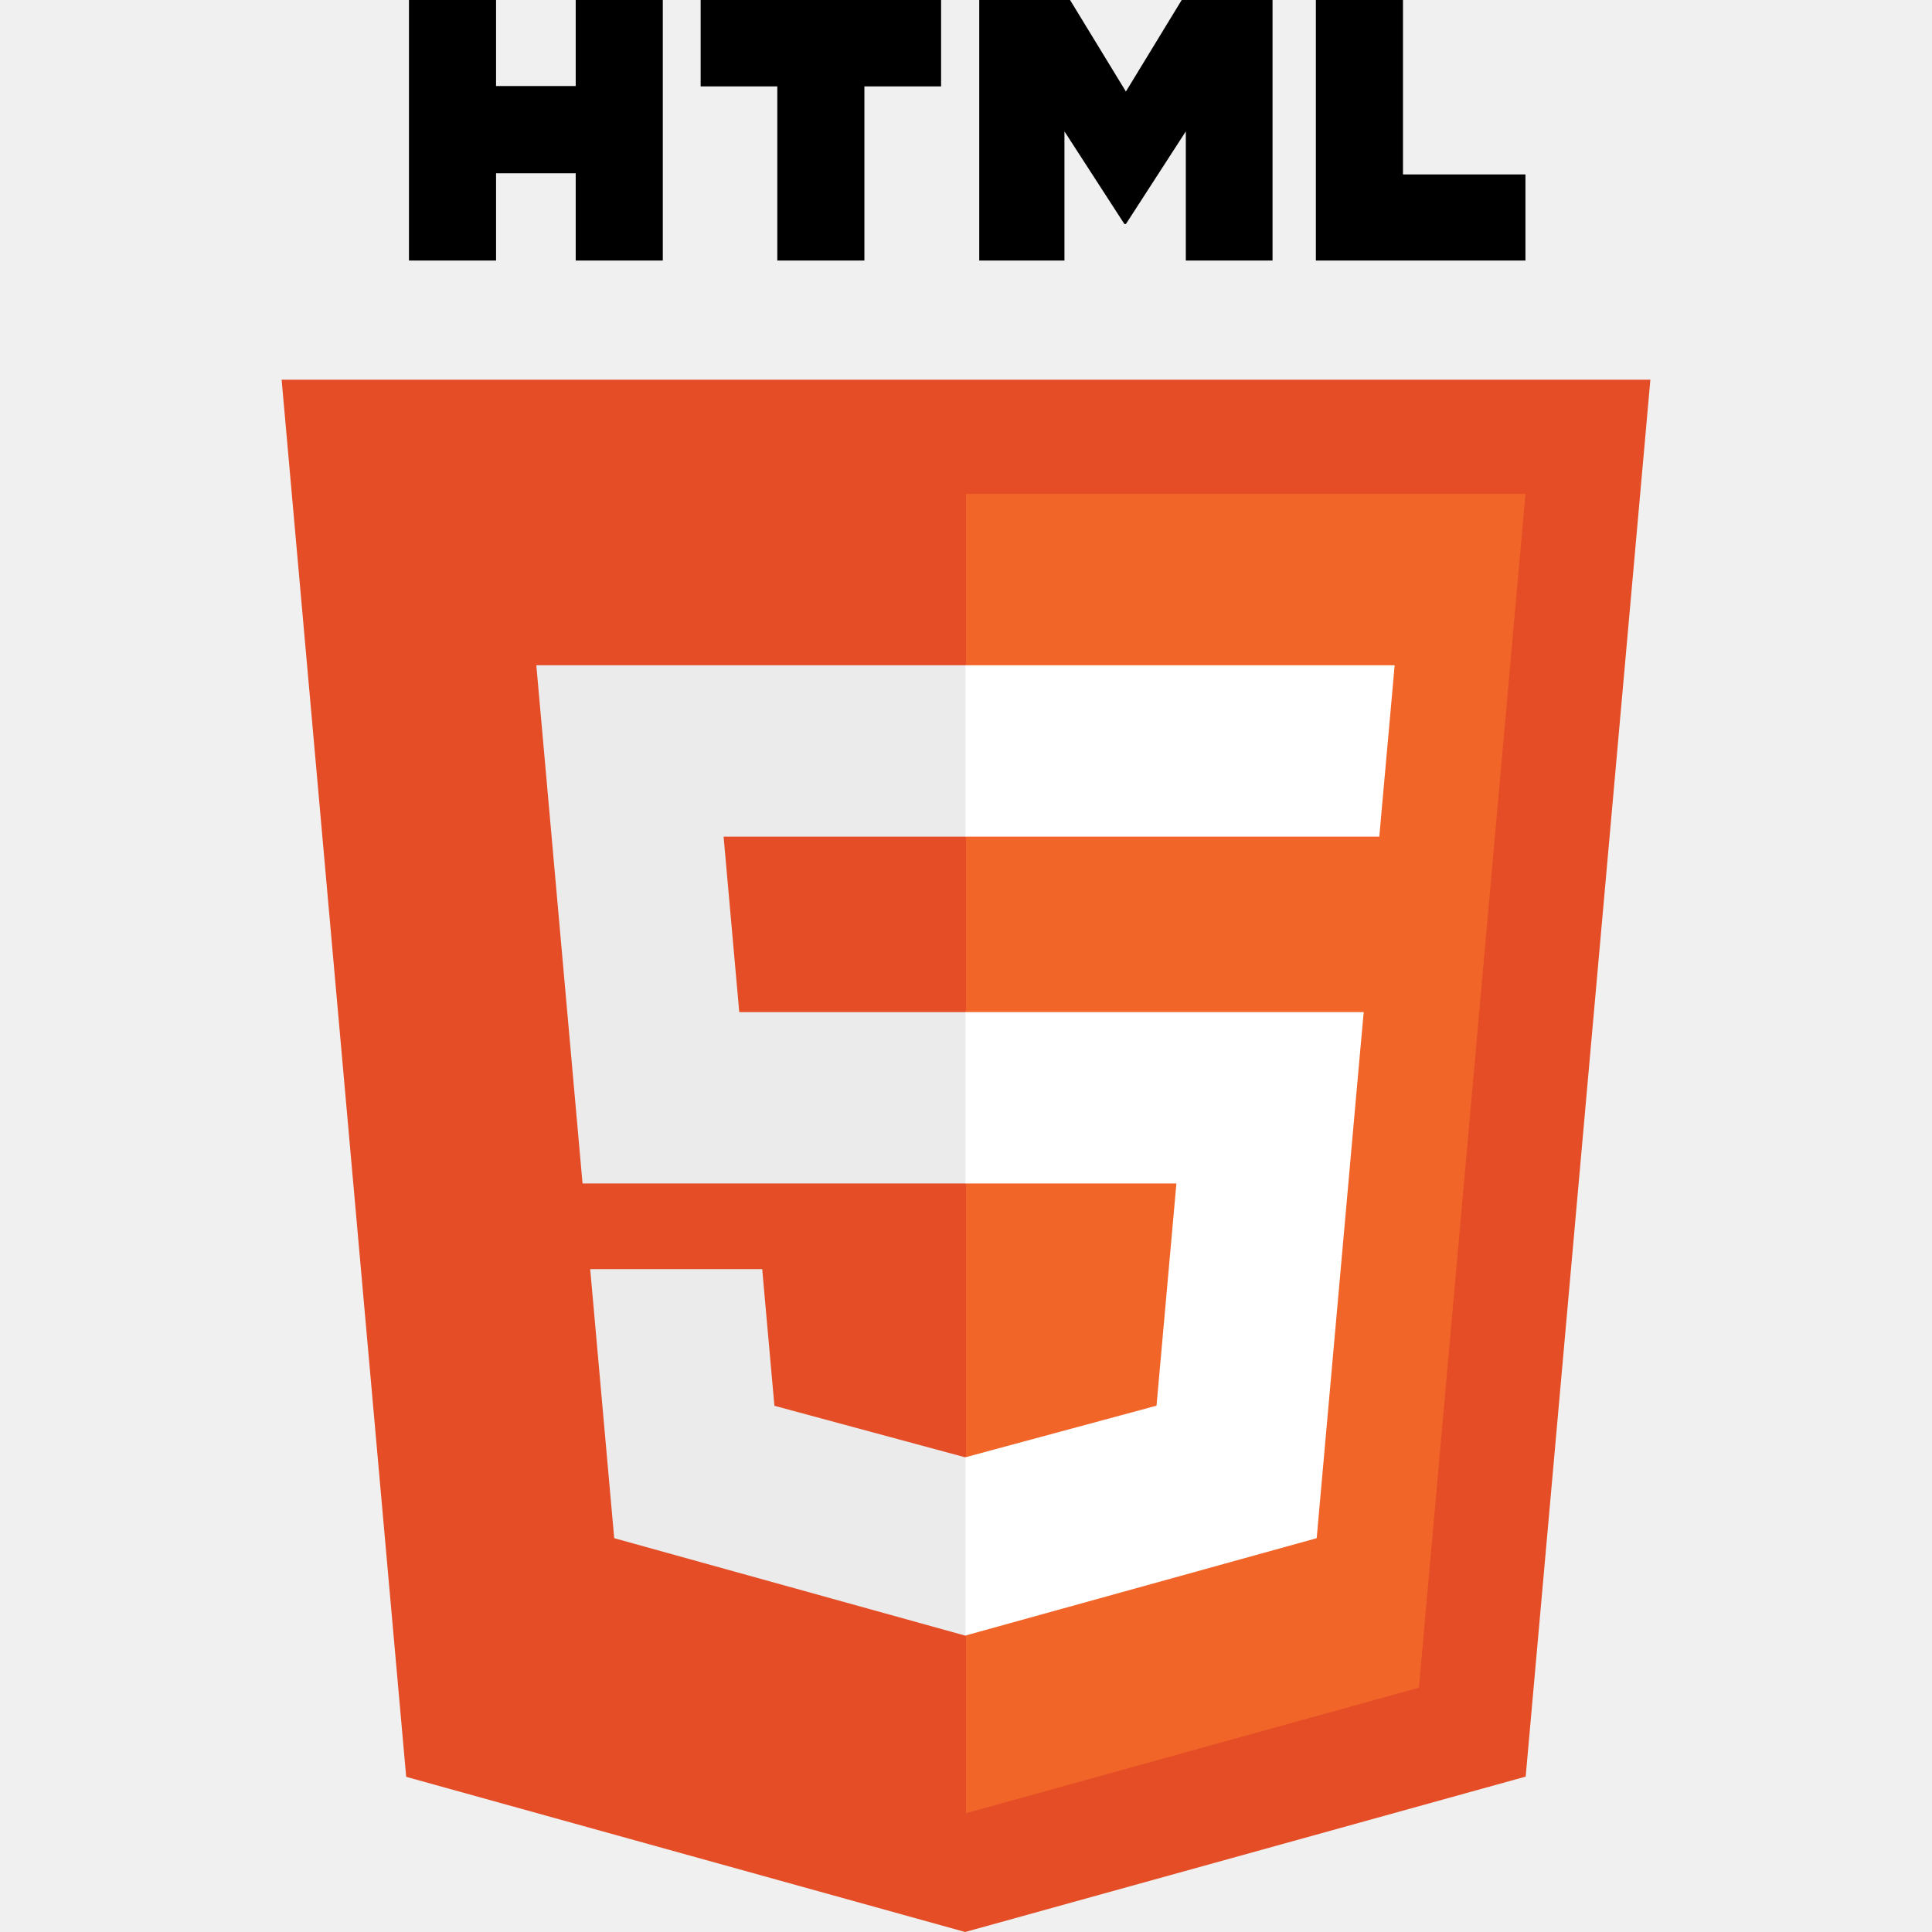
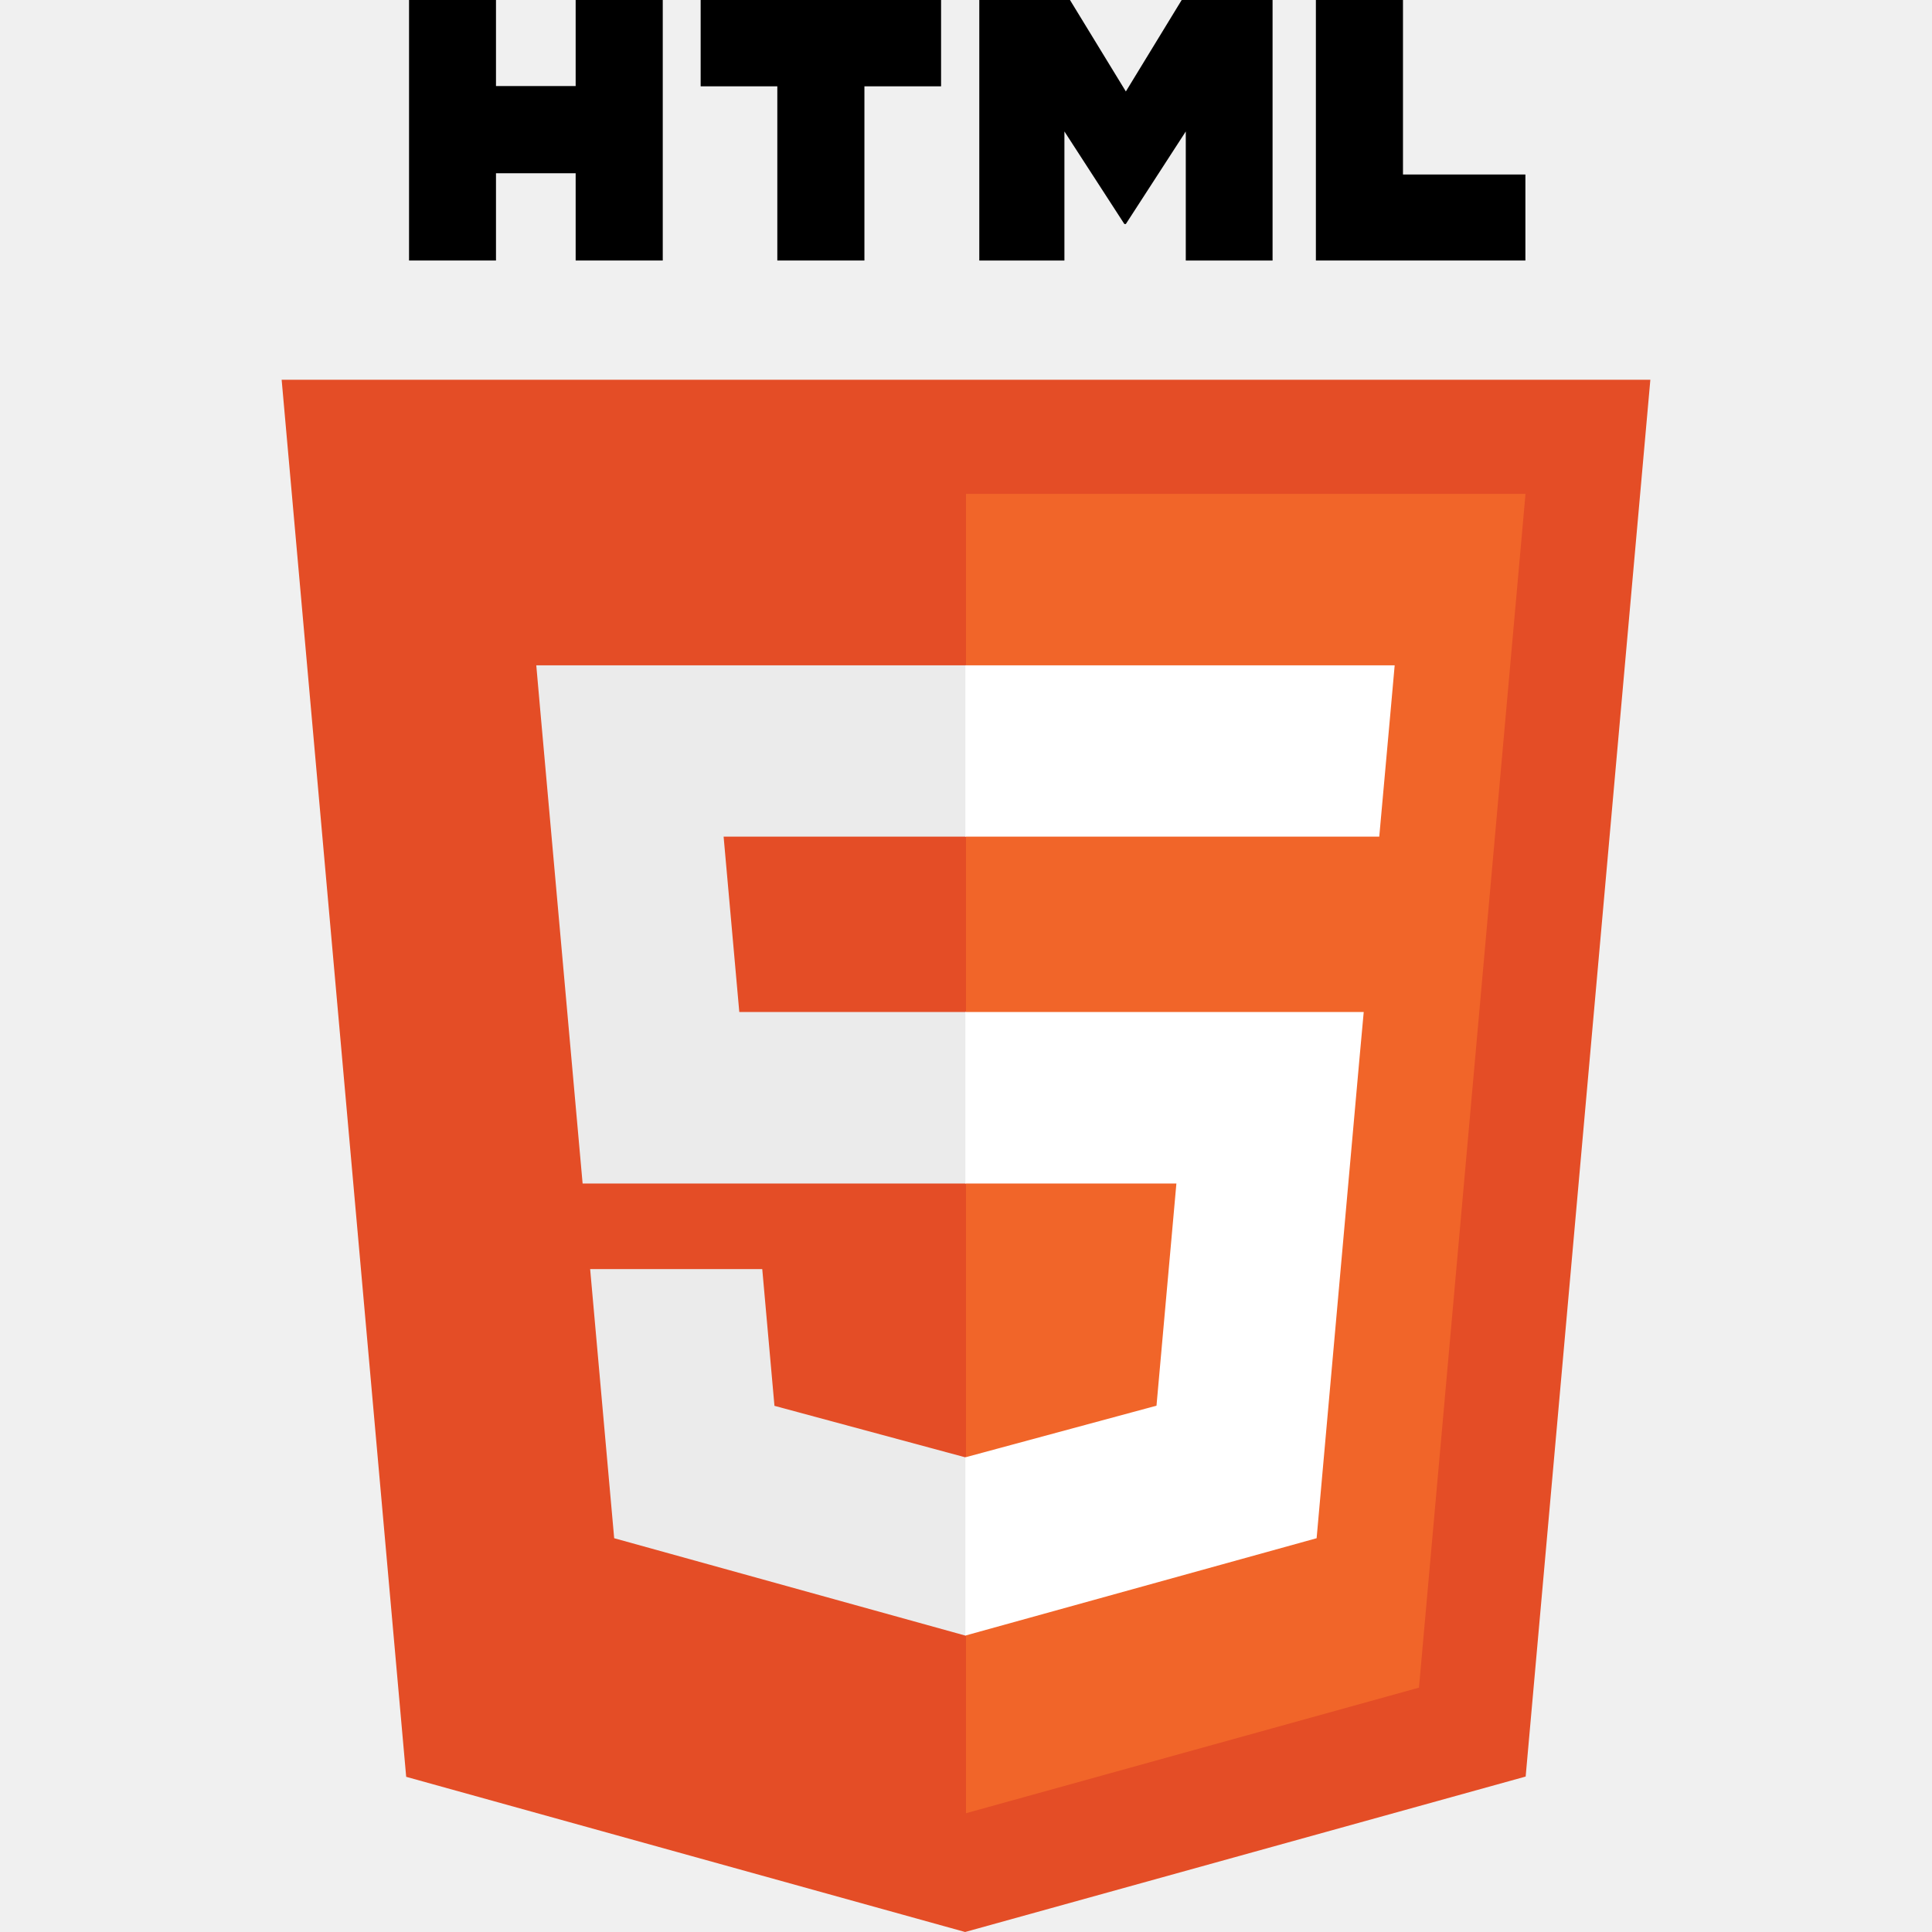
- <svg xmlns="http://www.w3.org/2000/svg" viewBox="0 0 512 512">
-   <polygon fill="#E44D26" points="107.644,470.877 74.633,100.62 437.367,100.62 404.321,470.819 255.778,512    " />
-   <polygon fill="#F16529" points="256,480.523 376.03,447.246 404.27,130.894 256,130.894    " />
-   <polygon fill="#EBEBEB" points="256,268.217 195.91,268.217 191.76,221.716 256,221.716 256,176.305 255.843,176.305 142.132,176.305 143.219,188.488 154.38,313.627 256,313.627" />
-   <polygon fill="#EBEBEB" points="256,386.153 255.801,386.206 205.227,372.55 201.994,336.333 177.419,336.333 156.409,336.333 162.771,407.634 255.791,433.457 256,433.399" />
-   <path d="M108.382,0h23.077v22.8h21.11V0h23.078v69.044H152.57v-23.12h-21.11v23.12h-23.077V0z" />
-   <path d="M205.994,22.896h-20.316V0h63.72v22.896h-20.325v46.148h-23.078V22.896z" />
-   <path d="M259.511,0h24.063l14.802,24.26L313.163,0h24.072v69.044h-22.982V34.822l-15.877,24.549h-0.397l-15.888-24.549v34.222h-22.58V0z" />
-   <path d="M348.72,0h23.084v46.222h32.453v22.822H348.72V0z" />
-   <polygon fill="#FFFFFF" points="255.843,268.217 255.843,313.627 311.761,313.627 306.49,372.521 255.843,386.191 255.843,433.435 348.937,407.634 349.62,399.962 360.291,280.411 361.399,268.217 349.162,268.217" />
-   <polygon fill="#FFFFFF" points="255.843,176.305 255.843,204.509 255.843,221.605 255.843,221.716 365.385,221.716 365.385,221.716 365.531,221.716 366.442,211.509 368.511,188.488 369.597,176.305" />
+ <svg xmlns="http://www.w3.org/2000/svg" width="50pt" height="50pt" viewBox="0 0 50 50" version="1.1">
+   <g id="surface1">
+     <path style=" stroke:none;fill-rule:nonzero;fill:rgb(89.412%,30.196%,14.902%);fill-opacity:1;" d="M 10.512 45.984 L 7.289 9.828 L 42.711 9.828 L 39.484 45.977 L 24.977 50 Z M 10.512 45.984 " />
+     <path style=" stroke:none;fill-rule:nonzero;fill:rgb(94.51%,39.608%,16.078%);fill-opacity:1;" d="M 25 46.926 L 36.723 43.676 L 39.48 12.781 L 25 12.781 Z M 25 46.926 " />
+     <path style=" stroke:none;fill-rule:nonzero;fill:rgb(92.157%,92.157%,92.157%);fill-opacity:1;" d="M 25 26.191 L 19.133 26.191 L 18.727 21.652 L 25 21.652 L 25 17.219 L 13.879 17.219 L 13.984 18.406 L 15.078 30.629 L 25 30.629 Z M 25 26.191 " />
+     <path style=" stroke:none;fill-rule:nonzero;fill:rgb(92.157%,92.157%,92.157%);fill-opacity:1;" d="M 25 37.711 L 24.98 37.715 L 20.043 36.383 L 19.727 32.844 L 15.273 32.844 L 15.895 39.809 L 24.98 42.328 L 25 42.324 Z M 25 37.711 " />
+     <path style=" stroke:none;fill-rule:nonzero;fill:rgb(0%,0%,0%);fill-opacity:1;" d="M 10.586 0 L 12.836 0 L 12.836 2.227 L 14.898 2.227 L 14.898 0 L 17.152 0 L 17.152 6.742 L 14.898 6.742 L 14.898 4.484 L 12.836 4.484 L 12.836 6.742 L 10.586 6.742 Z M 10.586 0 " />
+     <path style=" stroke:none;fill-rule:nonzero;fill:rgb(0%,0%,0%);fill-opacity:1;" d="M 20.117 2.234 L 18.133 2.234 L 18.133 0 L 24.355 0 L 24.355 2.234 L 22.371 2.234 L 22.371 6.742 L 20.117 6.742 Z M 20.117 2.234 " />
+     <path style=" stroke:none;fill-rule:nonzero;fill:rgb(0%,0%,0%);fill-opacity:1;" d="M 25.344 0 L 27.691 0 L 29.137 2.367 L 30.582 0 L 32.934 0 L 32.934 6.742 L 30.688 6.742 L 30.688 3.402 L 29.137 5.797 L 29.098 5.797 L 27.547 3.402 L 27.547 6.742 L 25.344 6.742 Z M 25.344 0 " />
+     <path style=" stroke:none;fill-rule:nonzero;fill:rgb(0%,0%,0%);fill-opacity:1;" d="M 34.055 0 L 36.309 0 L 36.309 4.516 L 39.477 4.516 L 39.477 6.742 L 34.055 6.742 Z M 34.055 0 " />
+     <path style=" stroke:none;fill-rule:nonzero;fill:rgb(100%,100%,100%);fill-opacity:1;" d="M 24.984 26.191 L 24.984 30.629 L 30.445 30.629 L 29.93 36.379 L 24.984 37.715 L 24.984 42.328 L 34.074 39.809 L 34.141 39.059 L 35.184 27.383 L 35.293 26.191 Z M 24.984 26.191 " />
+     <path style=" stroke:none;fill-rule:nonzero;fill:rgb(100%,100%,100%);fill-opacity:1;" d="M 24.984 17.219 L 24.984 21.652 L 35.695 21.652 L 35.785 20.656 L 35.988 18.406 L 36.094 17.219 Z M 24.984 17.219 " />
+   </g>
</svg>
